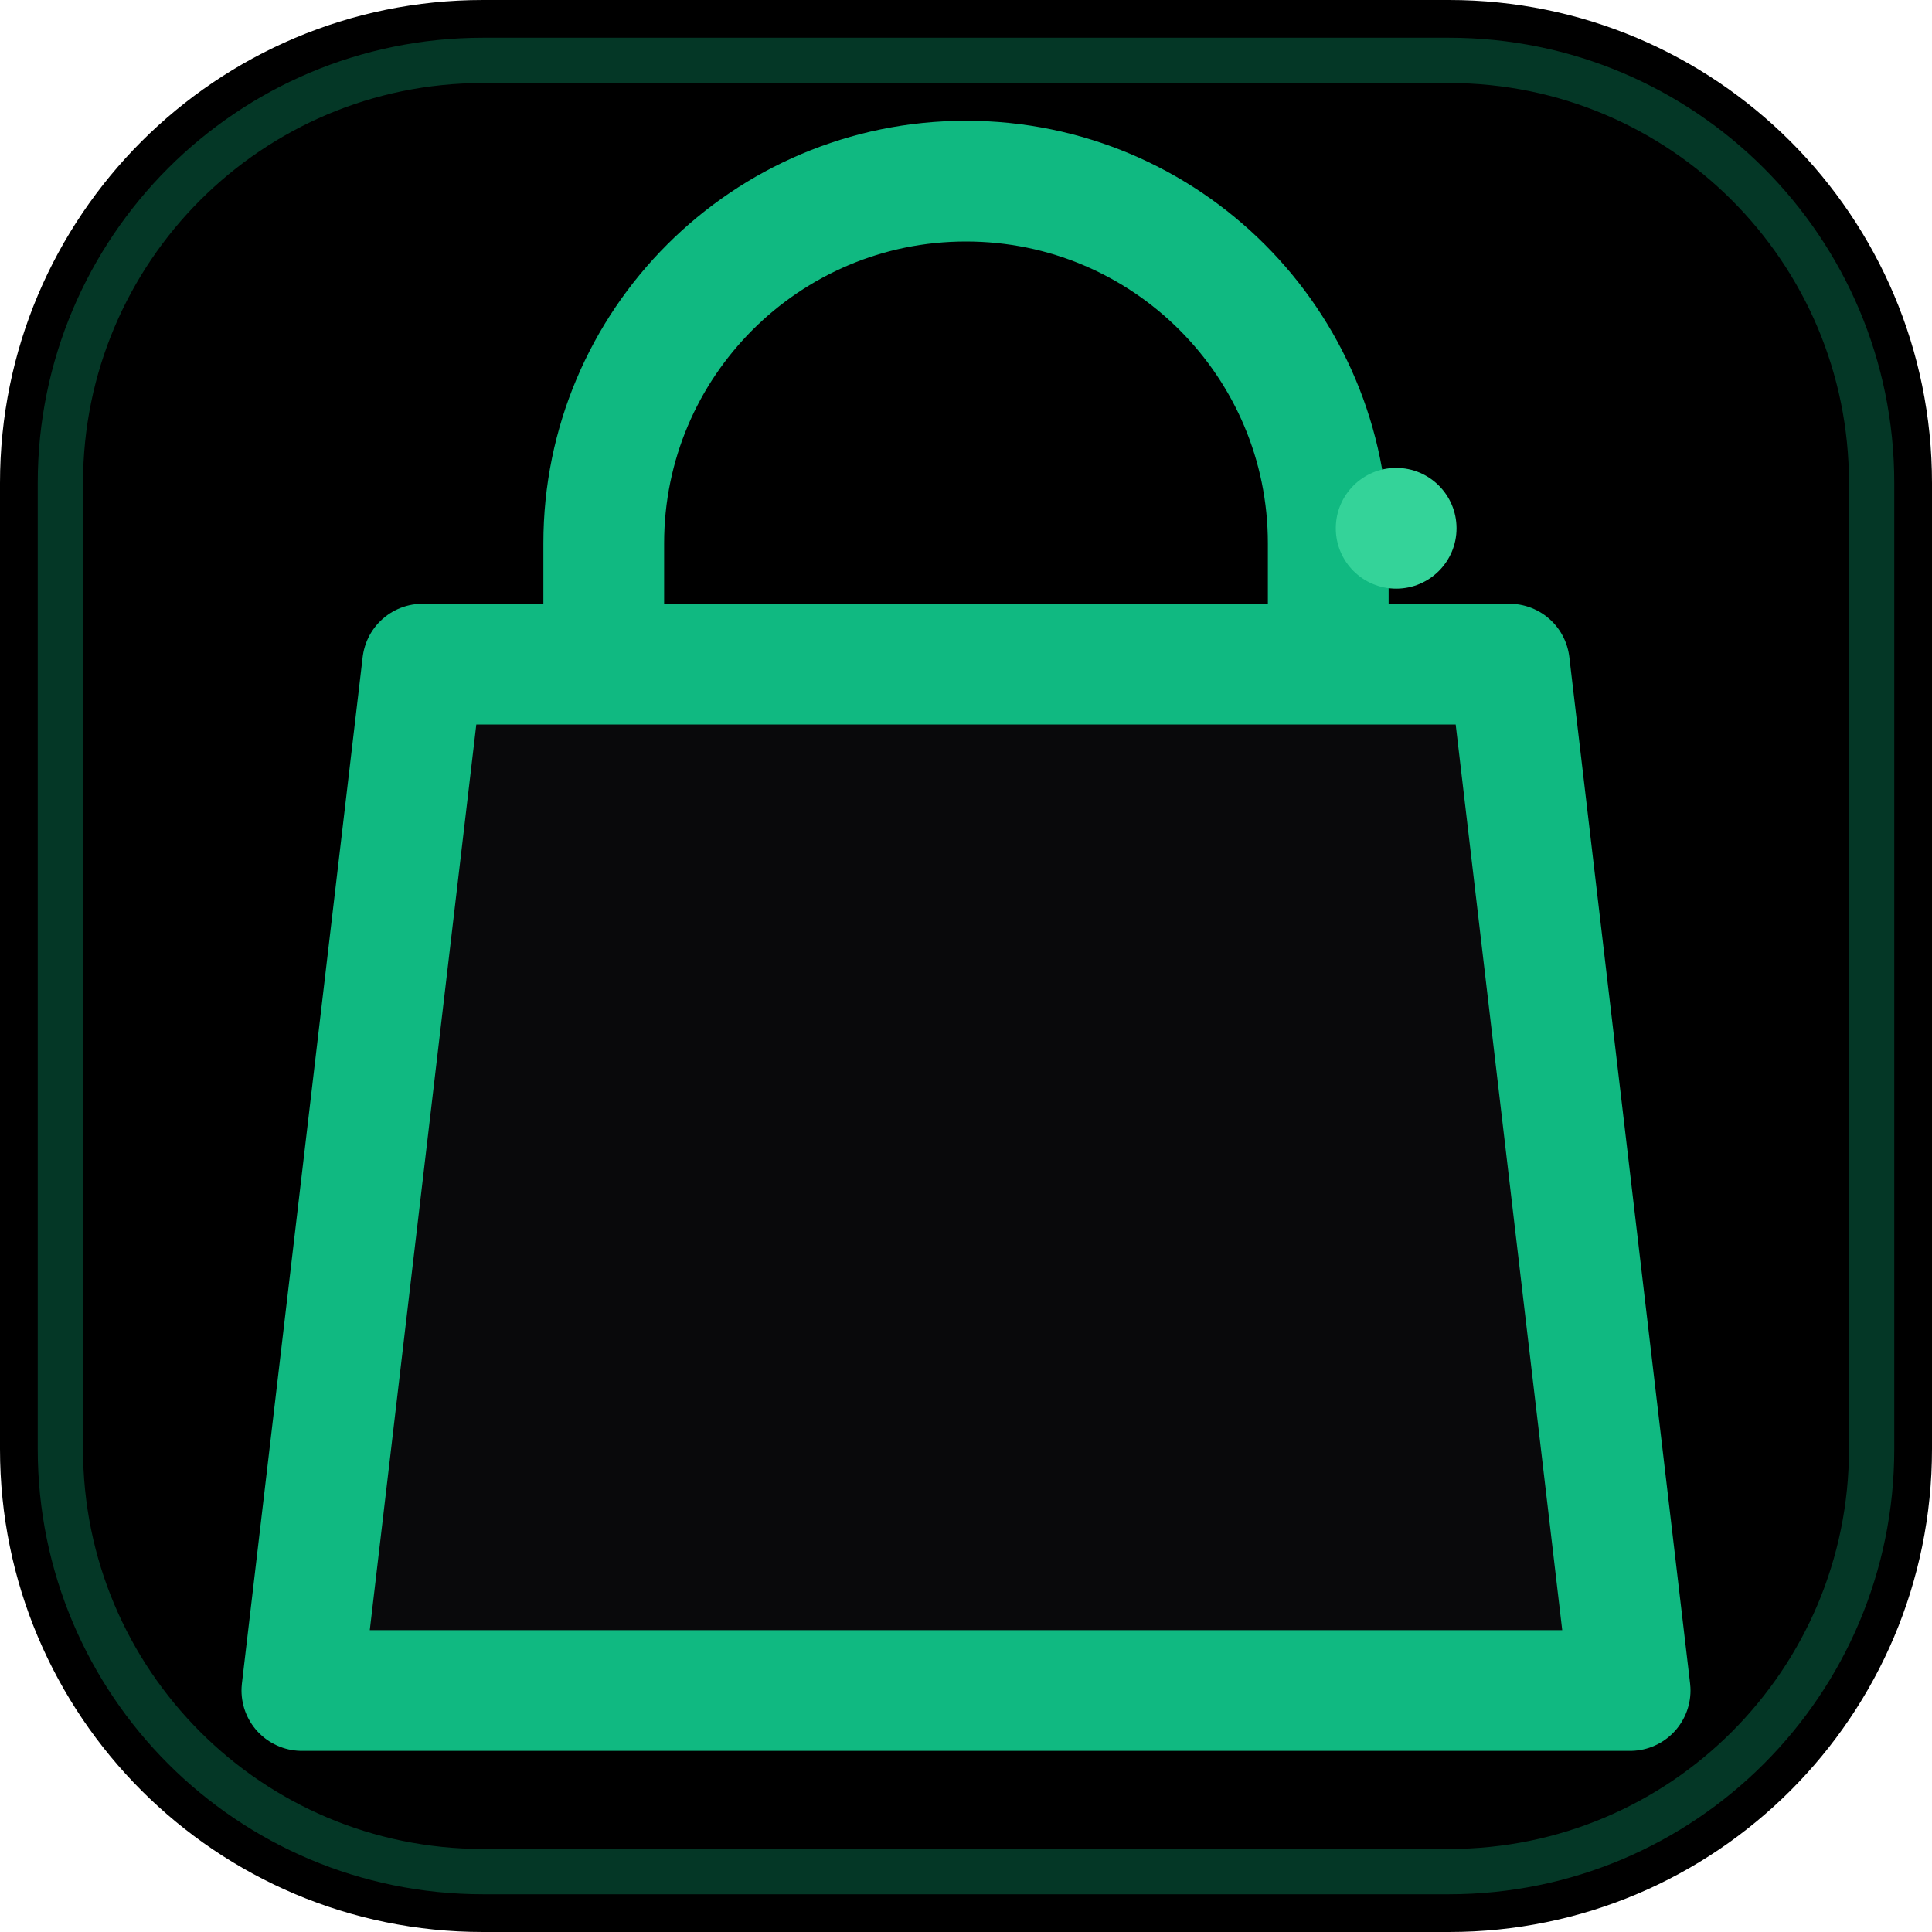
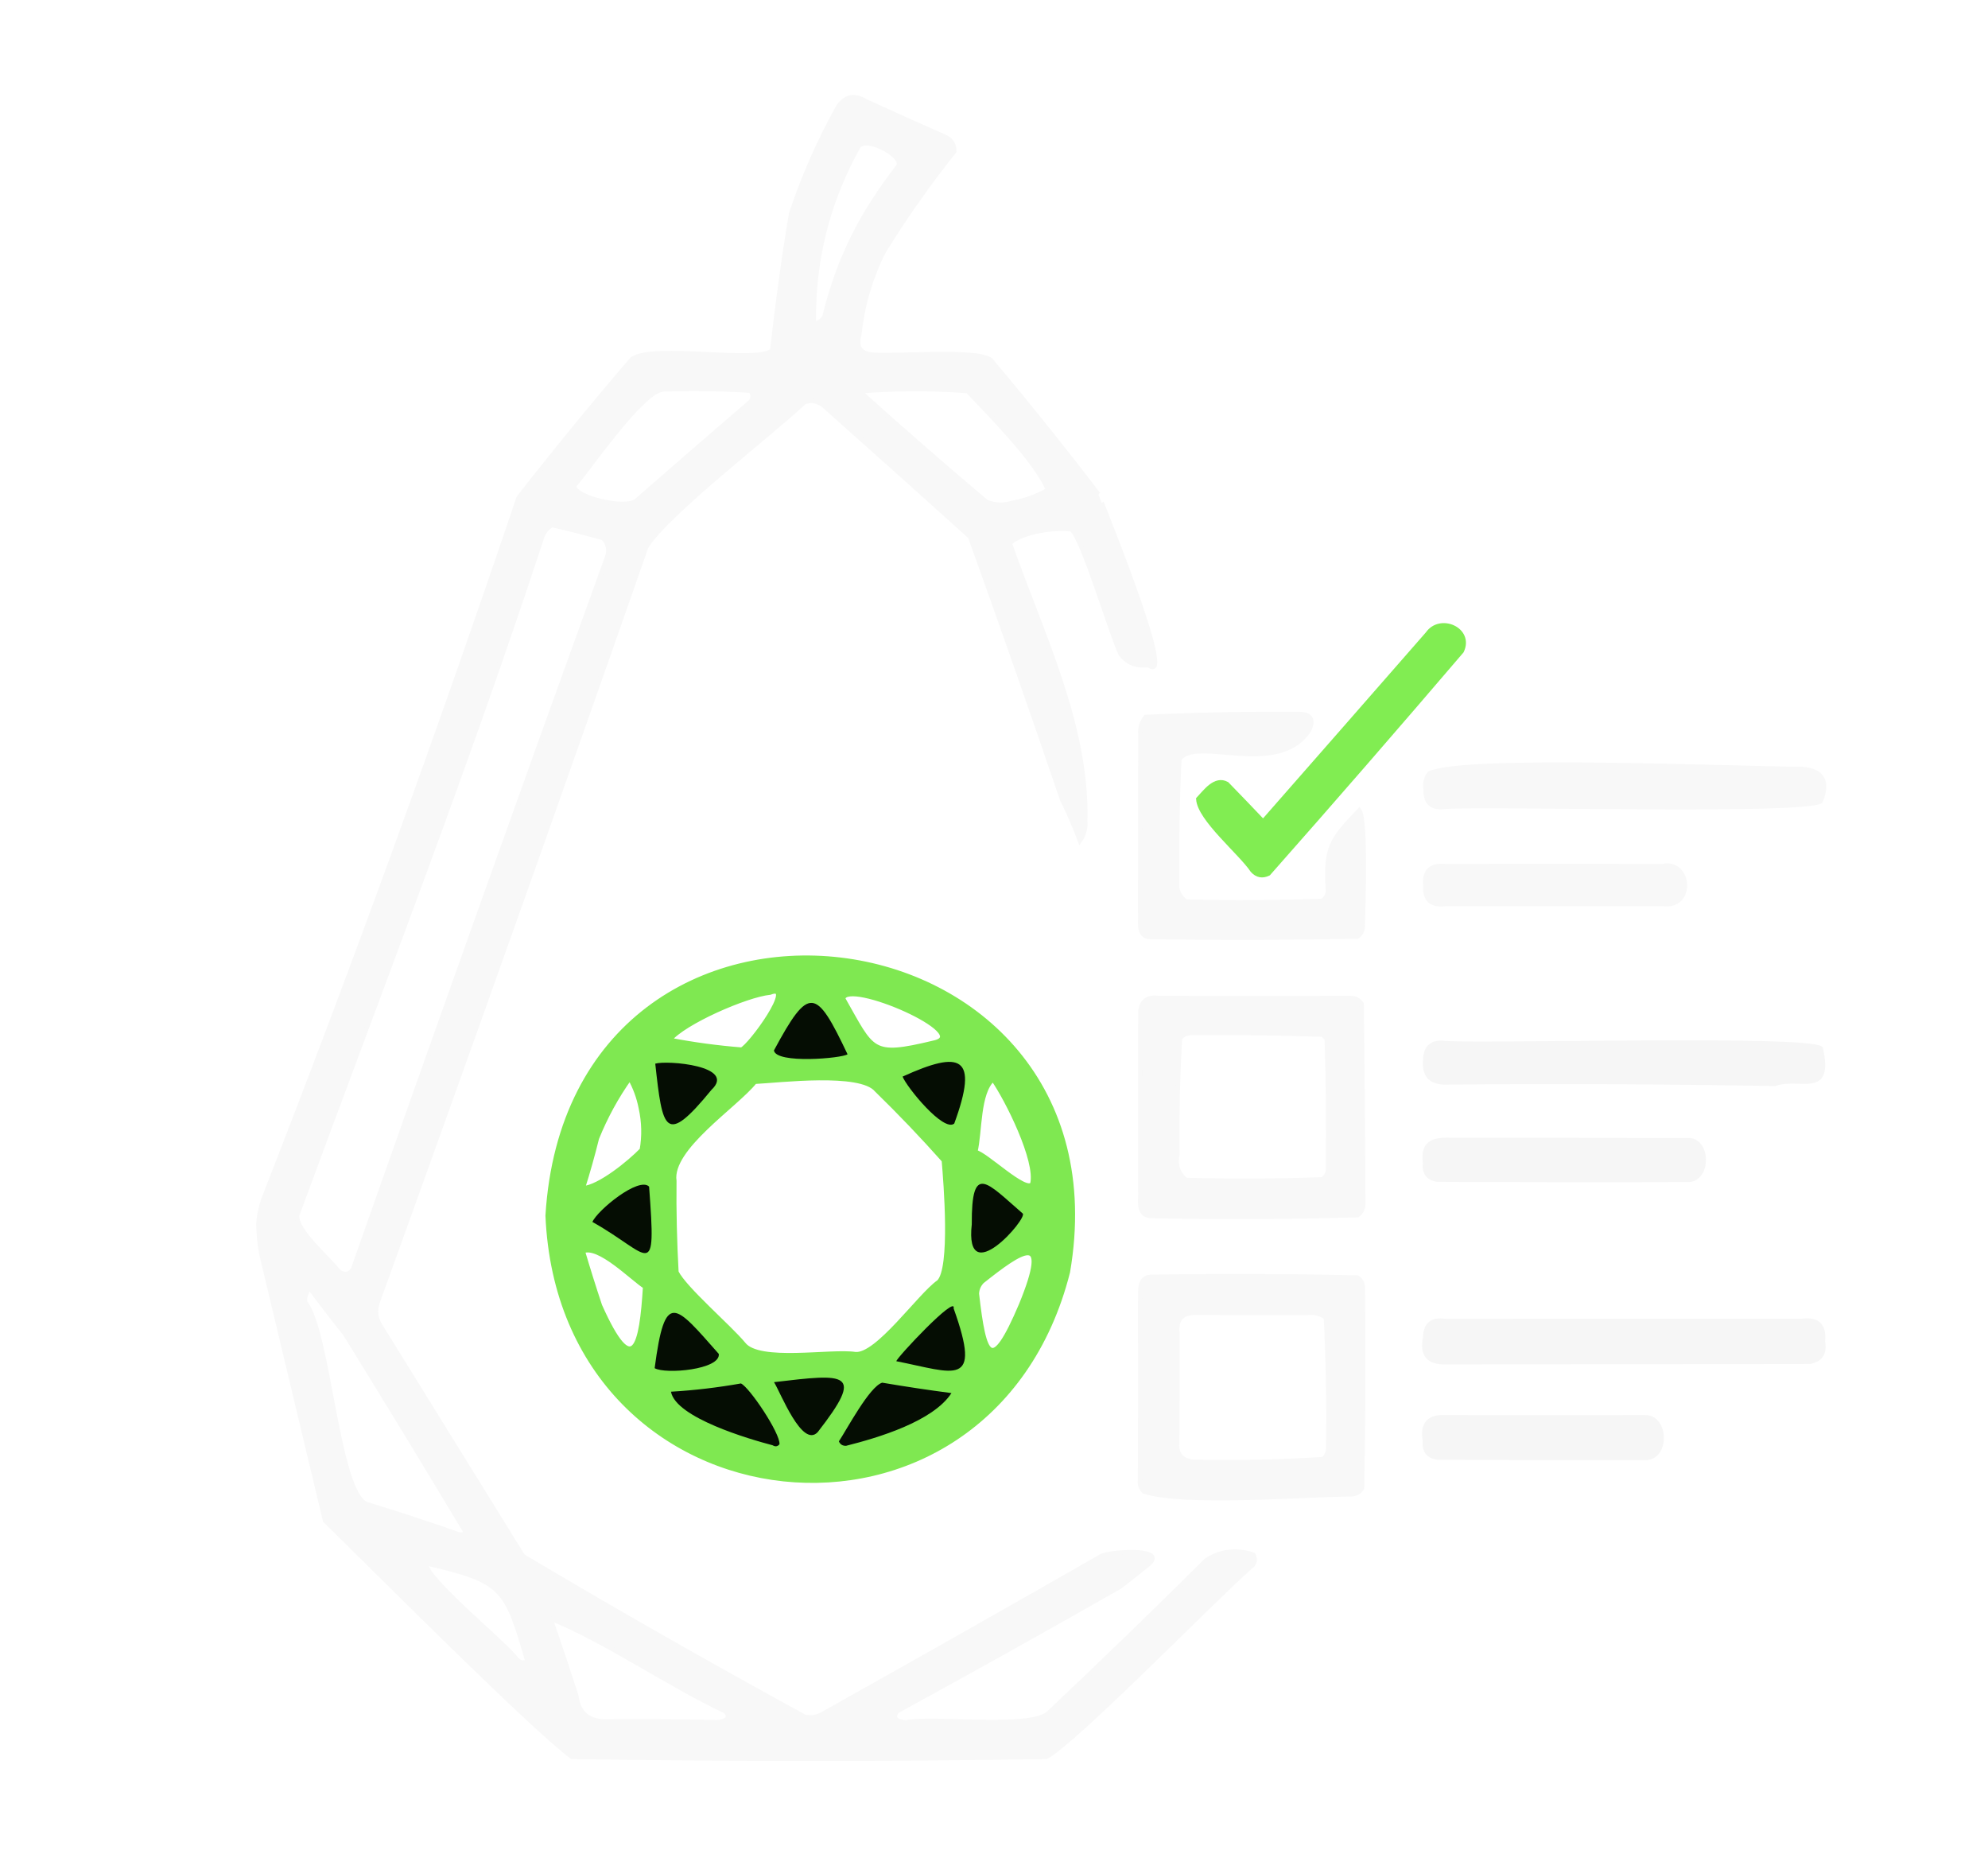
- <svg xmlns="http://www.w3.org/2000/svg" viewBox="0 0 512 512" width="100%" height="100%">
-   <rect width="512" height="512" rx="128" fill="#000000" />
-   <rect x="16" y="16" width="480" height="480" rx="112" fill="none" stroke="#10b981" stroke-width="12" stroke-opacity="0.3" />
-   <path d="M160 192V144C160 90.98 202.98 48 256 48C309.02 48 352 90.98 352 144V192" fill="none" stroke="#10b981" stroke-width="32" stroke-linecap="round" stroke-linejoin="round" />
-   <path d="M112 176H400L432 448H80L112 176Z" fill="#09090b" stroke="#10b981" stroke-width="32" stroke-linejoin="round" />
-   <circle cx="370" cy="140" r="16" fill="#34d399" />
+ <svg xmlns="http://www.w3.org/2000/svg" version="1.1" width="229px" height="213px" viewBox="0 0 229 213" style="shape-rendering:geometricPrecision; text-rendering:geometricPrecision; image-rendering:optimizeQuality; fill-rule:evenodd; clip-rule:evenodd">
+   <g>
+     <path fill="#81ed52" stroke="#81ed52" stroke-width="0.5" d="M 138.03,92.02 c 0.8,-0.84 1.95,-2.49 3.3,-1.74 c 1.4,1.44 2.79,2.88 4.17,4.34 c 6.32,-7.2 12.64,-14.42 18.95,-21.64 c 1.46,-2.1 5.12,-0.48 3.93,2.01 c -7.35,8.6 -14.76,17.14 -22.26,25.62 c -0.7,0.34 -1.32,0.23 -1.85,-0.36 c -1.35,-2.03 -6.12,-5.93 -6.24,-8.23 Z" />
+   </g>
+   <g>
+     <path fill="#f8f8f8" stroke="#f8f8f8" stroke-width="0.5" d="M 29.76,141 c 0.06,-1.05 0.28,-2.07 0.65,-3.05 c 10.43,-26.72 20.15,-53.5 29.33,-80.64 c 4.24,-5.42 8.6,-10.75 13.08,-15.98 c 2.64,-1.72 14.41,0.58 16.13,-0.98 c 0.58,-5.26 1.3,-10.5 2.17,-15.73 c 1.43,-4.29 3.24,-8.41 5.45,-12.36 c 0.84,-1.19 1.89,-1.39 3.17,-0.6 c 2.98,1.36 5.96,2.71 8.96,4.03 c 0.82,0.31 1.23,0.88 1.23,1.73 c -2.95,3.71 -5.68,7.58 -8.17,11.62 c -1.49,2.99 -2.41,6.15 -2.77,9.48 c -0.41,1.44 0.1,2.21 1.53,2.32 c 2.56,0.25 11.89,-0.63 13.59,0.6 c 4.25,5.06 8.38,10.21 12.4,15.46 c -0.05,-0.03 9.24,22.52 5.77,19.68 c -1.3,0.21 -2.37,-0.2 -3.18,-1.21 c -1.14,-2.35 -4.34,-13.29 -5.68,-14.4 c -1.94,-0.25 -5.62,0.24 -7.1,1.58 c 3.58,10.28 8.97,20.93 8.69,31.96 c 0.07,0.86 -0.14,1.63 -0.61,2.31 c -0.6,-1.6 -1.29,-3.19 -2.07,-4.77 c -3.44,-10.12 -6.97,-20.2 -10.59,-30.24 c -5.59,-5.04 -11.19,-10.06 -16.82,-15.06 c -0.67,-0.57 -1.42,-0.71 -2.24,-0.44 c -4.01,3.76 -15.8,12.79 -18.23,16.66 c -10.17,29.07 -20.49,58.08 -30.96,87.04 c -0.31,0.93 -0.21,1.81 0.31,2.64 c 5.48,8.86 10.96,17.71 16.44,26.56 c 10.69,6.37 21.51,12.53 32.44,18.5 c 0.82,0.18 1.58,0.03 2.28,-0.43 c 10.67,-5.98 21.31,-12 31.93,-18.08 c 0.6,-0.43 7.46,-1.02 5.53,0.85 c -1.11,0.91 -2.24,1.81 -3.38,2.68 c -8.5,4.85 -17.05,9.62 -25.63,14.31 c -0.83,0.86 0.05,1.29 0.95,1.32 c 3.08,-0.67 14.72,0.92 16.53,-1.17 c 6.11,-5.77 12.15,-11.62 18.12,-17.55 c 1.69,-1.03 3.48,-1.22 5.37,-0.59 c 0.31,0.58 0.18,1.07 -0.39,1.47 c -4.36,3.83 -19.94,19.86 -23.45,21.82 c -18.22,0.3 -36.44,0.29 -54.66,0 c -4.78,-3.56 -22.79,-21.7 -28.44,-27.21 c -2.43,-10.21 -4.87,-20.43 -7.32,-30.65 c -0.22,-1.15 -0.34,-2.31 -0.36,-3.48 Z M 93.76,37.28 c 0.51,-0.07 0.91,-0.33 1.19,-0.77 c 1.72,-6.9 4.25,-11.83 8.58,-17.45 c 0.42,-1.28 -4.16,-3.63 -4.76,-1.98 c -3.47,6.29 -5.14,13.02 -5.01,20.2 Z M 66.11,55.98 c 0.16,1.36 5.97,2.73 7.21,1.67 c 4.24,-3.7 8.49,-7.39 12.76,-11.06 c 0.65,-0.45 0.78,-0.98 0.39,-1.59 c -3.33,-0.21 -6.67,-0.26 -10.01,-0.15 c -2.42,0.02 -8.55,9.07 -10.35,11.13 Z M 99.03,45.07 c 4.77,4.3 9.64,8.55 14.59,12.72 c 0.94,0.38 1.89,0.43 2.87,0.15 c 1.51,-0.27 2.92,-0.78 4.22,-1.52 c -1.34,-3.29 -6.71,-8.69 -9.25,-11.38 c -4.14,-0.31 -8.29,-0.3 -12.43,0.03 Z M 34.22,139.99 c -0.08,1.83 3.69,4.97 4.8,6.43 c 0.61,0.46 1.15,0.4 1.62,-0.19 c 9.62,-27.33 19.36,-54.63 29.22,-81.88 c 0.37,-0.89 0.25,-1.68 -0.37,-2.37 c -1.95,-0.55 -3.93,-1.06 -5.92,-1.51 c -0.57,0.34 -0.96,0.84 -1.16,1.5 c -8.65,26.31 -18.62,52.04 -28.19,78.02 Z M 131.33,105 c 0.02,-6.82 0.02,-13.64 0.02,-20.46 c -0.04,-0.75 0.17,-1.4 0.62,-1.97 c 5.82,-0.27 11.65,-0.39 17.5,-0.35 c 1.52,-0.03 1.95,0.62 1.28,1.96 c -3.71,5.38 -13.04,0.48 -14.9,3.28 c -0.22,4.68 -0.3,9.37 -0.24,14.07 c -0.11,0.99 0.23,1.75 1.01,2.3 c 5.23,0.13 10.45,0.1 15.68,-0.08 c 0.45,-0.29 0.67,-0.71 0.66,-1.25 c -0.31,-4.92 0.39,-5.81 3.62,-9.18 c 0.81,0.99 0.45,11.22 0.4,13.18 c 0.05,0.57 -0.16,1.03 -0.61,1.36 c -7.95,0.16 -15.9,0.18 -23.85,0.06 c -1.6,-0.05 -1.08,-1.88 -1.19,-2.92 Z M 164.22,90.94 c -0.13,-0.7 0.02,-1.32 0.43,-1.87 c 4.16,-1.94 35.92,-0.51 42.88,-0.52 c 2.39,0.17 3.13,1.41 2.21,3.72 c -1.66,1.32 -38.02,0.3 -43.24,0.65 c -1.56,0.22 -2.32,-0.44 -2.28,-1.98 Z M 164.18,102 c -0.15,-1.66 0.61,-2.42 2.3,-2.26 c 8.34,-0.01 16.69,-0.01 25.04,0 c 3.21,-0.68 3.64,4.89 0,4.37 c -8.35,0.01 -16.69,0.01 -25.04,0.01 c -1.62,0.2 -2.39,-0.51 -2.3,-2.12 Z M 131.34,137 c 0,-6.8 0.01,-13.59 0.01,-20.39 c 0.08,-1.29 0.79,-1.85 2.12,-1.67 c 7.35,0.01 14.71,0.01 22.06,0 c 0.57,-0.02 1.01,0.2 1.32,0.67 c 0.1,7.63 0.16,15.27 0.19,22.91 c 0.03,0.59 -0.18,1.07 -0.64,1.43 c -7.96,0.24 -15.92,0.28 -23.9,0.1 c -1.59,-0.16 -1.06,-1.97 -1.16,-3.05 Z M 135.63,133 c -0.24,1.18 0.08,2.14 0.96,2.89 c 5.25,0.14 10.5,0.12 15.74,-0.07 c 0.45,-0.32 0.67,-0.76 0.64,-1.31 c 0.06,-4.96 0.02,-9.91 -0.14,-14.86 c -0.16,-0.16 -0.32,-0.32 -0.48,-0.49 c -4.95,-0.17 -9.91,-0.23 -14.87,-0.19 c -0.61,-0.05 -1.13,0.14 -1.55,0.58 c -0.26,4.47 -0.36,8.95 -0.3,13.45 Z M 131.33,150.01 c 0.1,-1.03 -0.33,-2.83 1.19,-2.96 c 7.95,-0.12 15.9,-0.1 23.85,0.08 c 0.46,0.32 0.66,0.77 0.62,1.33 c 0.08,7.65 0.05,15.3 -0.09,22.95 c -0.33,0.49 -0.79,0.72 -1.4,0.69 c -5.4,0.06 -19.31,1.17 -23.75,-0.34 c -0.35,-0.37 -0.49,-0.8 -0.43,-1.31 c 0.03,-6.81 0.03,-13.63 0.01,-20.44 Z M 35.13,149.95 c 2.76,3.28 3.73,22.27 7.19,23.3 c 3.49,1.07 6.95,2.2 10.39,3.41 c 0.37,0.14 0.69,0.09 0.96,-0.16 c -4.58,-7.65 -9.22,-15.26 -13.91,-22.85 c -1.41,-1.77 -2.77,-3.54 -4.1,-5.32 c -0.37,0.47 -0.55,1 -0.53,1.62 Z M 135.61,166.01 c -0.16,1.38 0.44,2.16 1.8,2.34 c 5.03,0.11 10.03,0.01 15.01,-0.31 c 0.44,-0.42 0.63,-0.93 0.58,-1.53 c 0.07,-4.93 -0.02,-9.85 -0.27,-14.76 c -0.65,-0.48 -1.39,-0.66 -2.22,-0.54 c -4.33,0 -8.65,0 -12.98,-0.02 c -1.42,0.06 -2.05,0.82 -1.9,2.28 c 0.01,4.18 0,8.36 -0.02,12.54 Z M 49.02,180.03 c 0.2,2 8.79,8.89 10.43,10.98 c 0.38,0.47 0.82,0.58 1.31,0.33 c -2.47,-8.44 -2.73,-9.25 -11.74,-11.31 Z M 63.42,186.41 c 1.02,2.95 2.01,5.91 2.97,8.89 c 0.23,1.86 1.26,2.84 3.09,2.95 c 4.38,-0.04 8.76,-0.01 13.14,0.09 c 0.82,-0.05 1.71,-0.41 0.94,-1.25 c -6.41,-2.99 -13.79,-8.13 -20.14,-10.68 Z" />
+   </g>
+   <g>
+     <path fill="#7fe851" stroke="#7fe851" stroke-width="0.5" d="M 63.08,140 c 2.74,-44.55 67.27,-36.21 59.93,6.5 c -9,35.47 -58.35,30.32 -59.93,-6.5 Z M 77.14,119.76 c 2.75,0.53 5.51,0.9 8.28,1.12 c 0.99,-0.39 6.36,-7.76 3.28,-6.56 c -2.75,0.27 -9.98,3.45 -11.56,5.44 Z M 97.12,115.01 c 3.46,6.07 3.16,6.82 10.42,5.08 c 4.91,-1 -9.97,-7.45 -10.42,-5.08 Z M 89.15,120.98 c 0.26,1.57 7.84,0.91 8.48,0.44 c -3.63,-7.64 -4.42,-7.99 -8.48,-0.44 Z M 75.48,122.5 c 0.84,7.63 1.12,9.56 6.47,3.02 c 2.96,-2.78 -5.14,-3.43 -6.47,-3.02 Z M 103.97,123.99 c 0.46,1.2 4.72,6.44 5.95,5.41 c 2.85,-7.78 0.79,-8.48 -5.95,-5.41 Z M 67.14,136.85 c 1.92,-0.13 5.41,-2.99 6.79,-4.42 c 0.28,-1.6 0.24,-3.2 -0.11,-4.8 c -0.24,-1.25 -0.67,-2.4 -1.27,-3.47 c -1.53,2.15 -2.79,4.46 -3.79,6.93 c -0.48,1.94 -1.02,3.86 -1.62,5.76 Z M 77.68,136 c -0.04,3.51 0.05,7.01 0.24,10.51 c 0.98,1.94 6.06,6.27 7.73,8.28 c 1.74,2.28 10.07,0.73 12.86,1.16 c 2.54,0.27 7.42,-6.78 9.62,-8.3 c 1.62,-1.53 0.8,-11.54 0.59,-14.01 c -2.48,-2.79 -5.07,-5.5 -7.76,-8.12 c -1.86,-2.22 -11.15,-1.07 -14.01,-0.93 c -2.23,2.78 -9.81,7.65 -9.27,11.41 Z M 112.35,132.67 c 1.21,0.22 5.82,4.8 6.56,3.69 c 0.66,-2.66 -2.91,-9.78 -4.52,-12.07 c -1.75,1.57 -1.48,6.04 -2.04,8.38 Z M 68.24,140.73 c 6.75,3.78 7.37,7.14 6.53,-4.07 c -1.18,-1.19 -5.97,2.74 -6.53,4.07 Z M 111.94,141 c -0.86,7.77 6.53,-0.77 5.86,-1.25 c -4.15,-3.59 -5.9,-5.91 -5.86,1.25 Z M 67.14,144.1 c 0.62,2.1 1.28,4.2 1.97,6.27 c 3.9,8.73 4.79,4.57 5.2,-2.18 c -1.52,-0.97 -5.34,-4.9 -7.17,-4.09 Z M 112.53,149 c 0.84,7.33 1.64,9.38 5.08,1.29 c 3.57,-8.7 0.09,-6.33 -4.48,-2.7 c -0.38,0.4 -0.58,0.87 -0.6,1.41 Z M 103.25,156.77 c 6.72,1.32 9.91,3.16 6.6,-6.08 c 0.36,-1.71 -6.64,5.76 -6.6,6.08 Z M 75.41,157.57 c 1.23,0.73 7.6,0.17 7.39,-1.64 c -5.06,-5.73 -6.2,-7.43 -7.39,1.64 Z M 77.29,160.28 c 0.56,3.01 9.08,5.48 11.71,6.17 c 0.31,0.19 0.57,0.15 0.79,-0.12 c 0.1,-1.26 -3.46,-6.56 -4.44,-7 c -2.66,0.47 -5.34,0.79 -8.06,0.95 Z M 89.16,159.18 c 0.76,1.21 3.24,7.64 5.03,5.76 c 5.47,-7.02 3.34,-6.75 -5.03,-5.76 Z M 96.63,166 c 0.16,0.36 0.44,0.53 0.84,0.51 c 3.61,-0.91 10,-2.79 12.13,-6.07 c -2.67,-0.35 -5.33,-0.75 -7.98,-1.2 c -1.47,0.46 -4.06,5.36 -4.99,6.76 Z" />
+   </g>
+   <g>
+     <path fill="#f6f6f6" stroke="#f6f6f6" stroke-width="0.5" d="M 164.17,122.05 c 0.05,-1.49 0.83,-2.13 2.34,-1.91 c 5.27,0.31 41.46,-0.68 43.23,0.6 c 1.24,5.67 -2.34,3.06 -5.29,4.09 c -12.59,-0.23 -25.18,-0.28 -37.78,-0.17 c -1.83,0.07 -2.67,-0.8 -2.5,-2.61 Z M 164.15,133.96 c -0.34,-2.64 1.23,-2.74 3.35,-2.68 c 8.97,0.01 17.94,0.02 26.9,0.03 c 2.42,-0.13 2.51,4.51 0.09,4.58 c -9.65,0.03 -19.3,0.02 -28.95,-0.03 c -1.05,-0.18 -1.51,-0.82 -1.39,-1.9 Z M 164.16,154.05 c 0.04,-1.53 0.82,-2.16 2.35,-1.91 c 13.66,0 27.33,-0.01 41,-0.01 c 1.85,-0.27 2.67,0.52 2.47,2.37 c 0.25,1.32 -0.25,2.1 -1.51,2.34 c -13.99,0.02 -27.98,0.04 -41.97,0.04 c -1.95,0.07 -2.73,-0.88 -2.34,-2.83 Z M 164.14,165.96 c -0.35,-1.94 0.44,-2.86 2.38,-2.74 c 7.65,0.01 15.29,0.01 22.94,0 c 2.54,-0.08 2.66,4.74 0.03,4.7 c -7.98,0.01 -15.97,-0.01 -23.95,-0.05 c -1.05,-0.19 -1.52,-0.82 -1.4,-1.91 Z" />
+   </g>
+   <g>
+     <path fill="#050d03" d="M 89.15,120.98 c 4.06,-7.55 4.85,-7.2 8.48,0.44 c -0.64,0.47 -8.22,1.13 -8.48,-0.44 Z M 75.48,122.5 c 1.33,-0.41 9.43,0.24 6.47,3.02 c -5.35,6.54 -5.63,4.61 -6.47,-3.02 Z M 103.97,123.99 c 6.74,-3.07 8.8,-2.37 5.95,5.41 c -1.23,1.03 -5.49,-4.21 -5.95,-5.41 Z M 68.24,140.73 c 0.56,-1.33 5.35,-5.26 6.53,-4.07 c 0.84,11.21 0.22,7.85 -6.53,4.07 Z M 111.94,141 c -0.04,-7.16 1.71,-4.84 5.86,-1.25 c 0.67,0.48 -6.72,9.02 -5.86,1.25 Z M 103.25,156.77 c -0.04,-0.32 6.96,-7.79 6.6,-6.08 c 3.31,9.24 0.12,7.4 -6.6,6.08 Z M 75.41,157.57 c 1.19,-9.07 2.33,-7.37 7.39,-1.64 c 0.21,1.81 -6.16,2.37 -7.39,1.64 Z M 77.29,160.28 c 2.72,-0.16 5.4,-0.48 8.06,-0.95 c 0.98,0.44 4.54,5.74 4.44,7 c -0.22,0.27 -0.48,0.31 -0.79,0.12 c -2.63,-0.69 -11.15,-3.16 -11.71,-6.17 Z M 89.16,159.18 c 8.37,-0.99 10.5,-1.26 5.03,5.76 c -1.79,1.88 -4.27,-4.55 -5.03,-5.76 Z M 96.63,166 c 0.93,-1.4 3.52,-6.3 4.99,-6.76 c 2.65,0.45 5.31,0.85 7.98,1.2 c -2.13,3.28 -8.52,5.16 -12.13,6.07 c -0.4,0.02 -0.68,-0.15 -0.84,-0.51 Z" />
+   </g>
</svg>
